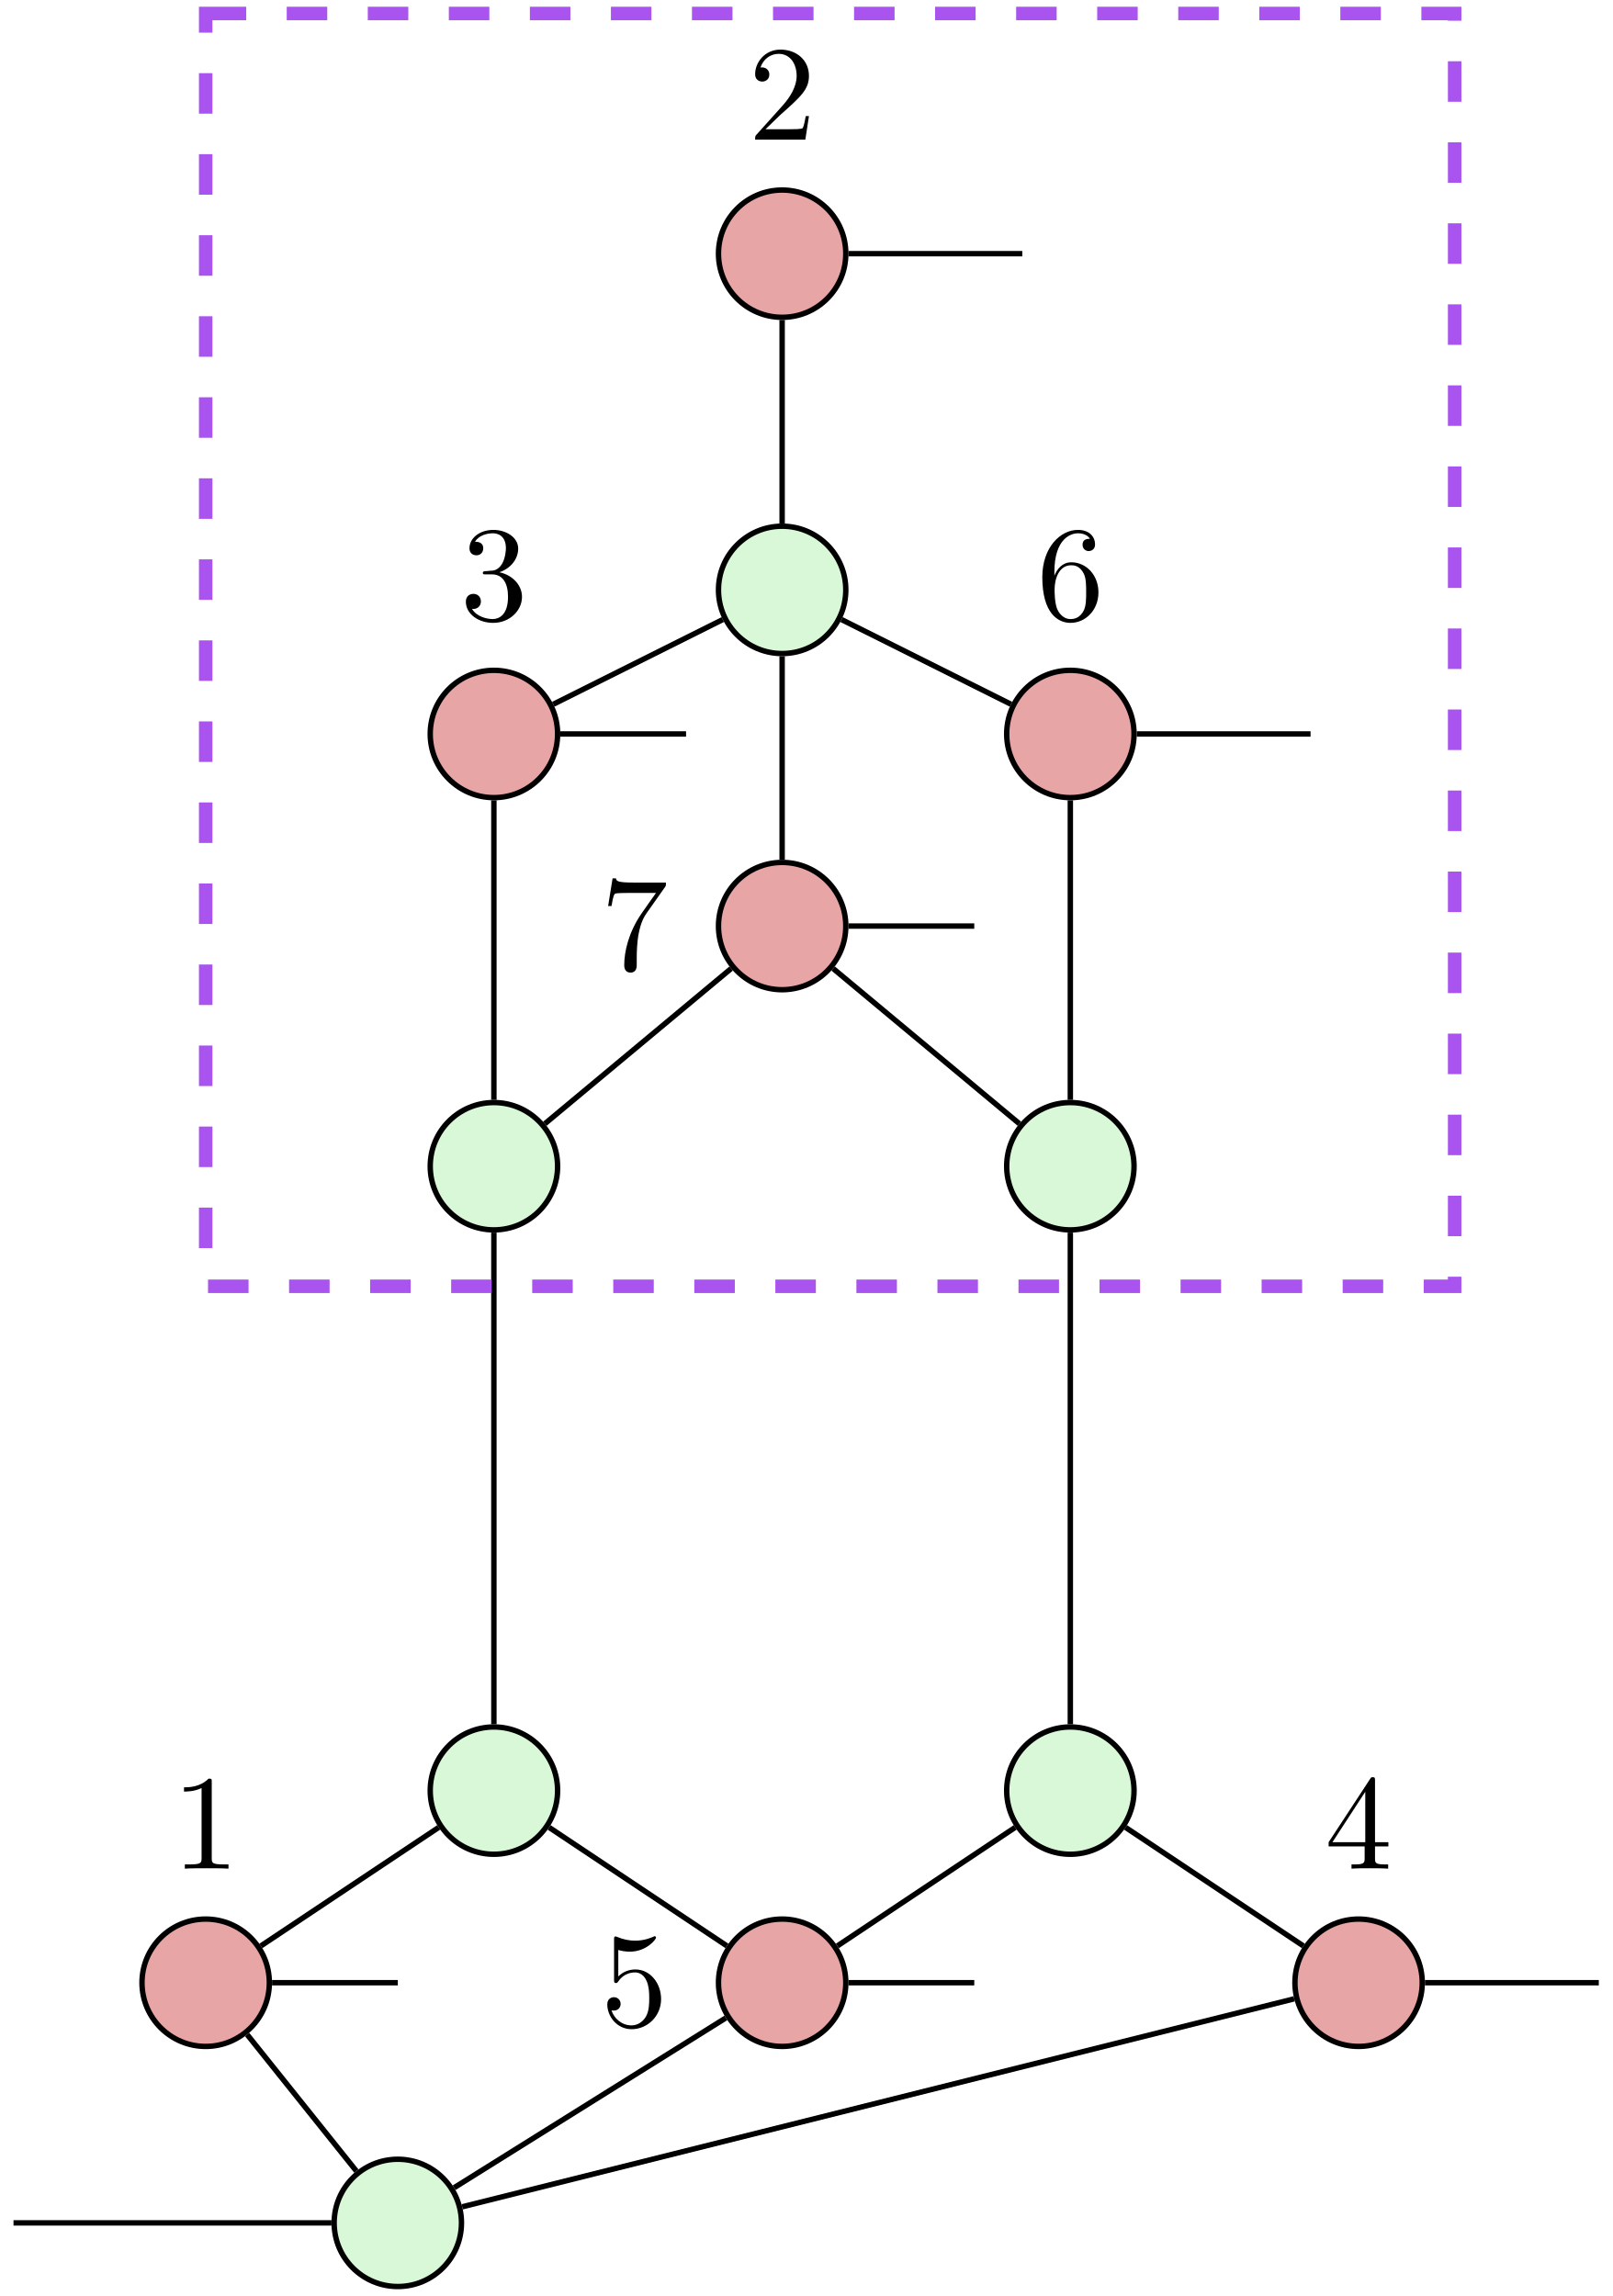
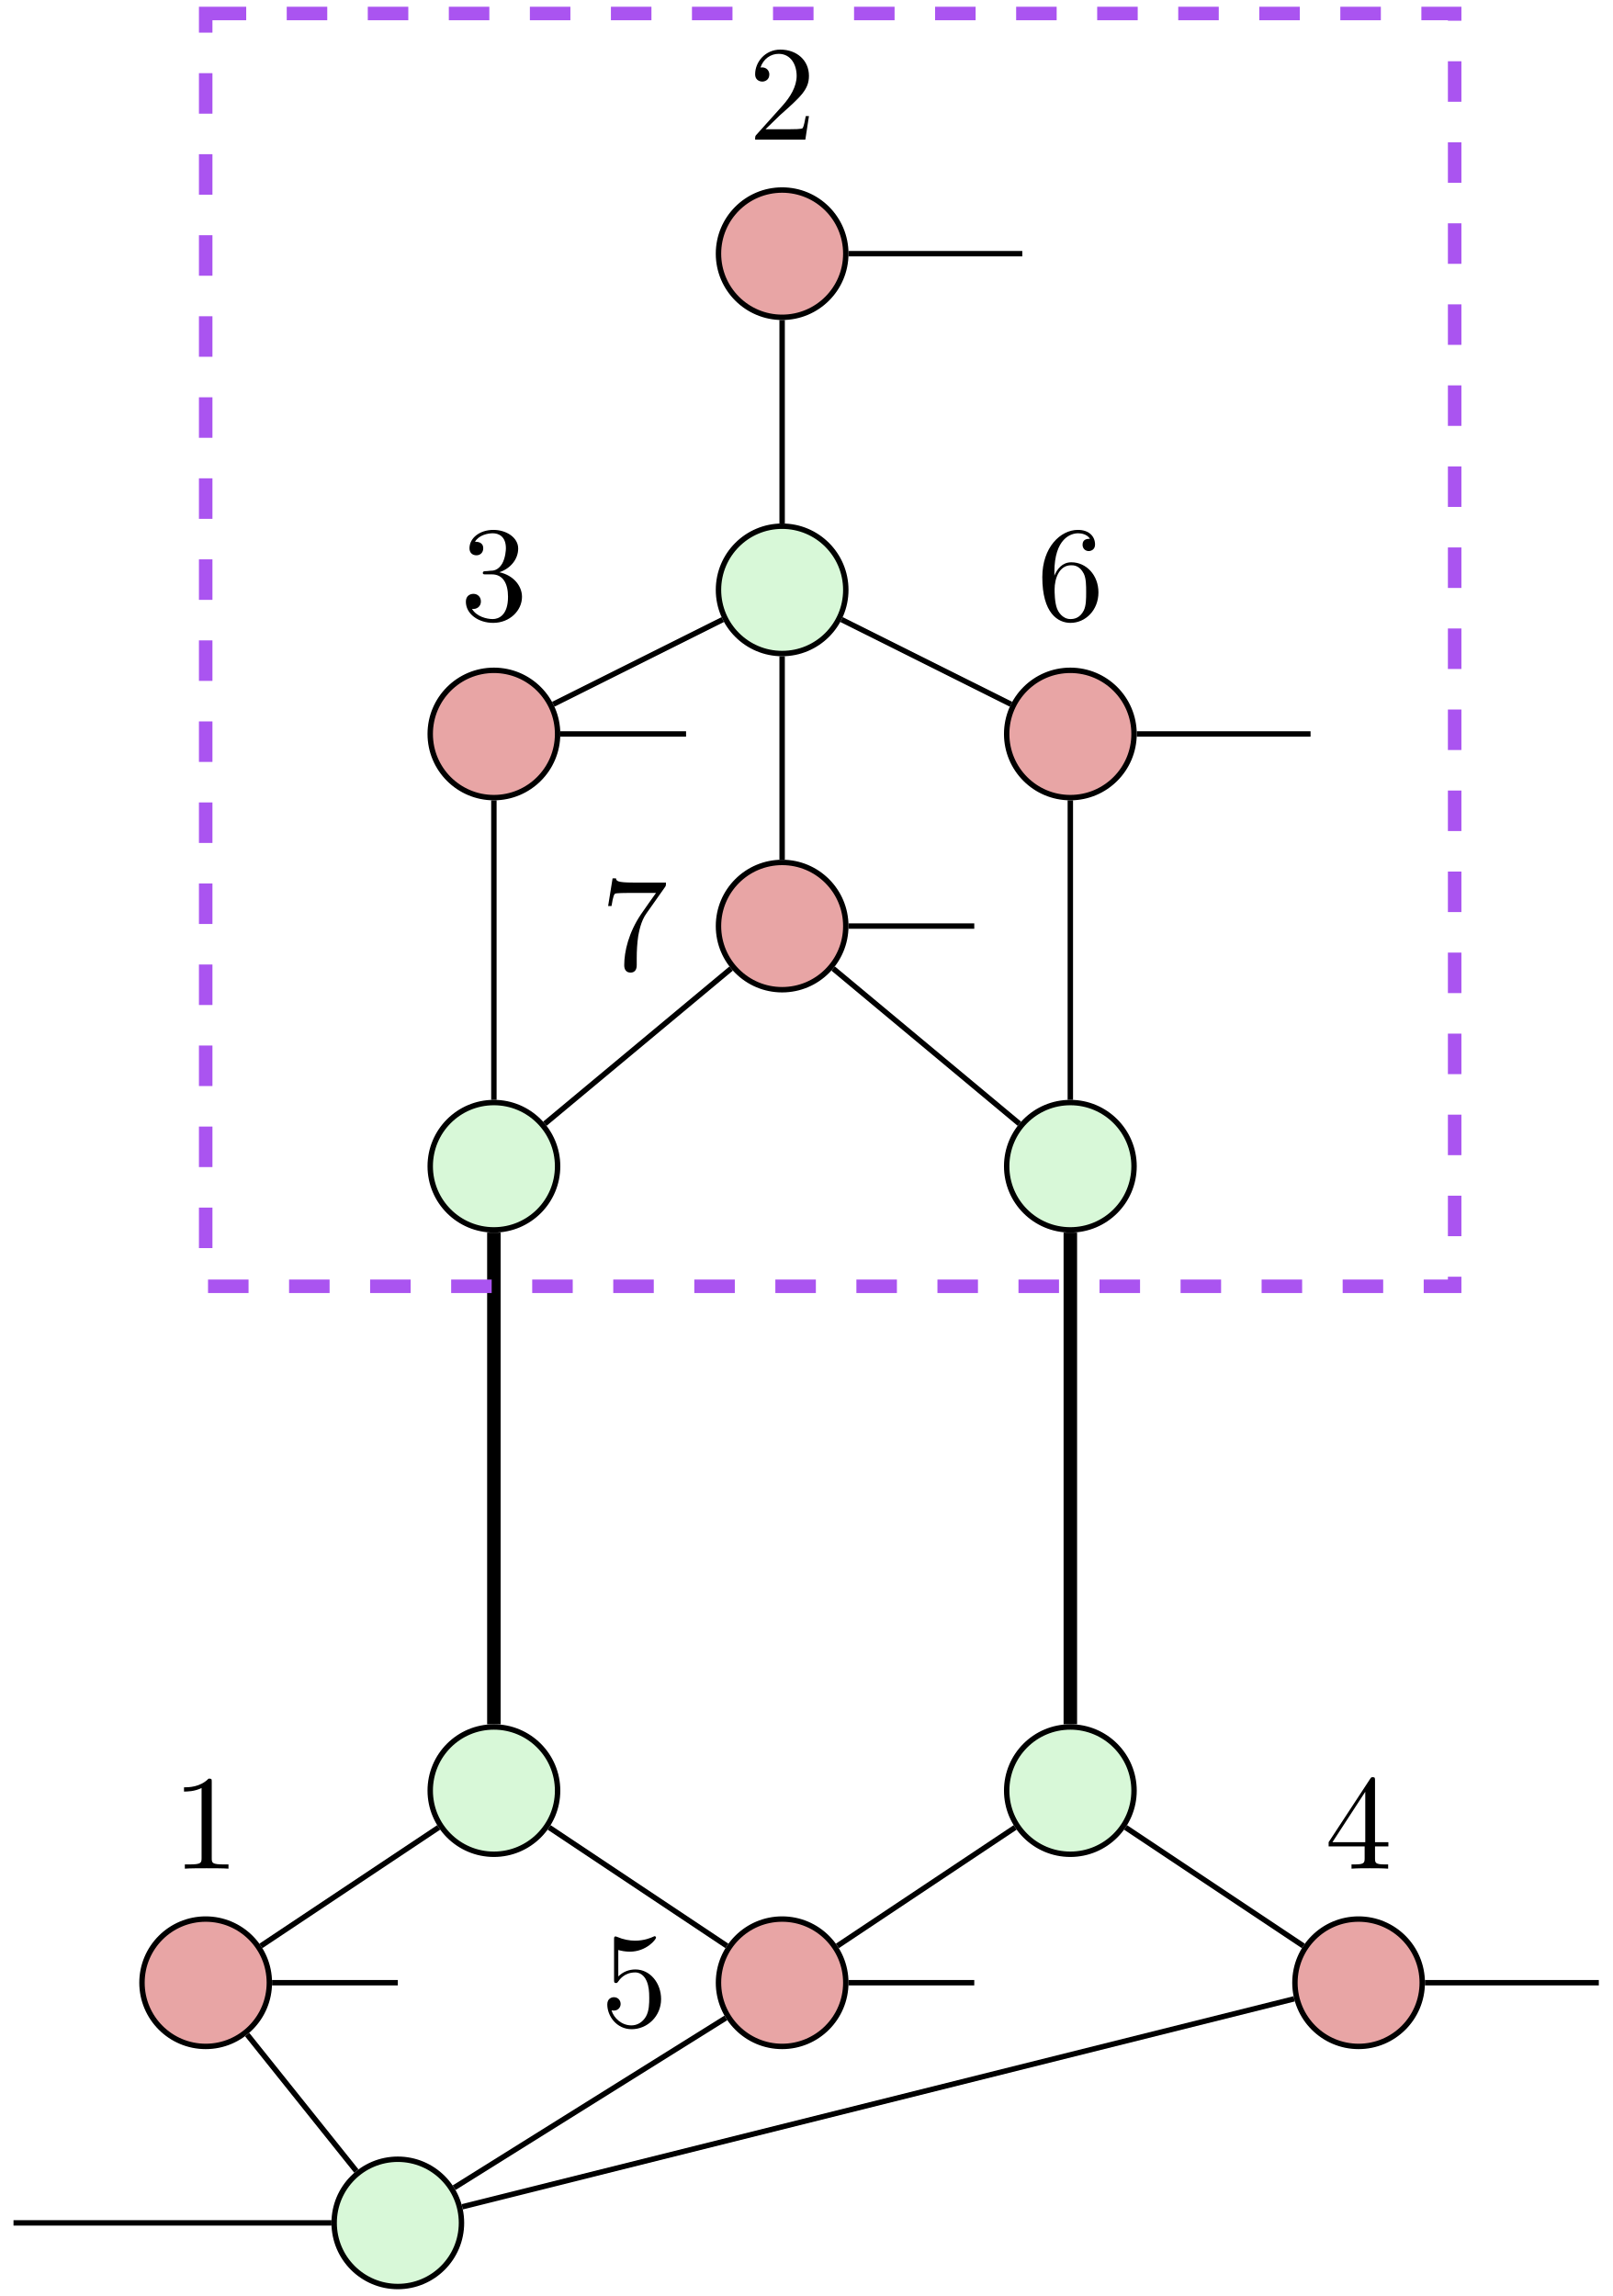
<svg xmlns="http://www.w3.org/2000/svg" xmlns:xlink="http://www.w3.org/1999/xlink" width="118.925pt" height="169.386pt" viewBox="0 0 118.925 169.386" version="1.1">
  <defs>
    <g>
      <symbol overflow="visible" id="glyph0-0">
        <path style="stroke:none;" d="" />
      </symbol>
      <symbol overflow="visible" id="glyph0-1">
        <path style="stroke:none;" d="M 2.938 -6.375 C 2.938 -6.625 2.938 -6.641 2.703 -6.641 C 2.078 -6 1.203 -6 0.891 -6 L 0.891 -5.688 C 1.094 -5.688 1.672 -5.688 2.188 -5.953 L 2.188 -0.781 C 2.188 -0.422 2.156 -0.312 1.266 -0.312 L 0.953 -0.312 L 0.953 0 C 1.297 -0.031 2.156 -0.031 2.562 -0.031 C 2.953 -0.031 3.828 -0.031 4.172 0 L 4.172 -0.312 L 3.859 -0.312 C 2.953 -0.312 2.938 -0.422 2.938 -0.781 Z M 2.938 -6.375 " />
      </symbol>
      <symbol overflow="visible" id="glyph0-2">
        <path style="stroke:none;" d="M 1.266 -0.766 L 2.328 -1.797 C 3.875 -3.172 4.469 -3.703 4.469 -4.703 C 4.469 -5.844 3.578 -6.641 2.359 -6.641 C 1.234 -6.641 0.5 -5.719 0.5 -4.828 C 0.5 -4.281 1 -4.281 1.031 -4.281 C 1.203 -4.281 1.547 -4.391 1.547 -4.812 C 1.547 -5.062 1.359 -5.328 1.016 -5.328 C 0.938 -5.328 0.922 -5.328 0.891 -5.312 C 1.109 -5.969 1.656 -6.328 2.234 -6.328 C 3.141 -6.328 3.562 -5.516 3.562 -4.703 C 3.562 -3.906 3.078 -3.125 2.516 -2.5 L 0.609 -0.375 C 0.5 -0.266 0.5 -0.234 0.5 0 L 4.203 0 L 4.469 -1.734 L 4.234 -1.734 C 4.172 -1.438 4.109 -1 4 -0.844 C 3.938 -0.766 3.281 -0.766 3.062 -0.766 Z M 1.266 -0.766 " />
      </symbol>
      <symbol overflow="visible" id="glyph0-3">
        <path style="stroke:none;" d="M 2.891 -3.516 C 3.703 -3.781 4.281 -4.469 4.281 -5.266 C 4.281 -6.078 3.406 -6.641 2.453 -6.641 C 1.453 -6.641 0.688 -6.047 0.688 -5.281 C 0.688 -4.953 0.906 -4.766 1.203 -4.766 C 1.5 -4.766 1.703 -4.984 1.703 -5.281 C 1.703 -5.766 1.234 -5.766 1.094 -5.766 C 1.391 -6.266 2.047 -6.391 2.406 -6.391 C 2.828 -6.391 3.375 -6.172 3.375 -5.281 C 3.375 -5.156 3.344 -4.578 3.094 -4.141 C 2.797 -3.656 2.453 -3.625 2.203 -3.625 C 2.125 -3.609 1.891 -3.594 1.812 -3.594 C 1.734 -3.578 1.672 -3.562 1.672 -3.469 C 1.672 -3.359 1.734 -3.359 1.906 -3.359 L 2.344 -3.359 C 3.156 -3.359 3.531 -2.688 3.531 -1.703 C 3.531 -0.344 2.844 -0.062 2.406 -0.062 C 1.969 -0.062 1.219 -0.234 0.875 -0.812 C 1.219 -0.766 1.531 -0.984 1.531 -1.359 C 1.531 -1.719 1.266 -1.922 0.984 -1.922 C 0.734 -1.922 0.422 -1.781 0.422 -1.344 C 0.422 -0.438 1.344 0.219 2.438 0.219 C 3.656 0.219 4.562 -0.688 4.562 -1.703 C 4.562 -2.516 3.922 -3.297 2.891 -3.516 Z M 2.891 -3.516 " />
      </symbol>
      <symbol overflow="visible" id="glyph0-4">
        <path style="stroke:none;" d="M 2.938 -1.641 L 2.938 -0.781 C 2.938 -0.422 2.906 -0.312 2.172 -0.312 L 1.969 -0.312 L 1.969 0 C 2.375 -0.031 2.891 -0.031 3.312 -0.031 C 3.734 -0.031 4.25 -0.031 4.672 0 L 4.672 -0.312 L 4.453 -0.312 C 3.719 -0.312 3.703 -0.422 3.703 -0.781 L 3.703 -1.641 L 4.688 -1.641 L 4.688 -1.953 L 3.703 -1.953 L 3.703 -6.484 C 3.703 -6.688 3.703 -6.75 3.531 -6.75 C 3.453 -6.75 3.422 -6.75 3.344 -6.625 L 0.281 -1.953 L 0.281 -1.641 Z M 2.984 -1.953 L 0.562 -1.953 L 2.984 -5.672 Z M 2.984 -1.953 " />
      </symbol>
      <symbol overflow="visible" id="glyph0-5">
        <path style="stroke:none;" d="M 4.469 -2 C 4.469 -3.188 3.656 -4.188 2.578 -4.188 C 2.109 -4.188 1.672 -4.031 1.312 -3.672 L 1.312 -5.625 C 1.516 -5.562 1.844 -5.5 2.156 -5.5 C 3.391 -5.5 4.094 -6.406 4.094 -6.531 C 4.094 -6.594 4.062 -6.641 3.984 -6.641 C 3.984 -6.641 3.953 -6.641 3.906 -6.609 C 3.703 -6.516 3.219 -6.312 2.547 -6.312 C 2.156 -6.312 1.688 -6.391 1.219 -6.594 C 1.141 -6.625 1.125 -6.625 1.109 -6.625 C 1 -6.625 1 -6.547 1 -6.391 L 1 -3.438 C 1 -3.266 1 -3.188 1.141 -3.188 C 1.219 -3.188 1.234 -3.203 1.281 -3.266 C 1.391 -3.422 1.75 -3.969 2.562 -3.969 C 3.078 -3.969 3.328 -3.516 3.406 -3.328 C 3.562 -2.953 3.594 -2.578 3.594 -2.078 C 3.594 -1.719 3.594 -1.125 3.344 -0.703 C 3.109 -0.312 2.734 -0.062 2.281 -0.062 C 1.562 -0.062 0.984 -0.594 0.812 -1.172 C 0.844 -1.172 0.875 -1.156 0.984 -1.156 C 1.312 -1.156 1.484 -1.406 1.484 -1.641 C 1.484 -1.891 1.312 -2.141 0.984 -2.141 C 0.844 -2.141 0.5 -2.062 0.5 -1.609 C 0.5 -0.75 1.188 0.219 2.297 0.219 C 3.453 0.219 4.469 -0.734 4.469 -2 Z M 4.469 -2 " />
      </symbol>
      <symbol overflow="visible" id="glyph0-6">
        <path style="stroke:none;" d="M 1.312 -3.266 L 1.312 -3.516 C 1.312 -6.031 2.547 -6.391 3.062 -6.391 C 3.297 -6.391 3.719 -6.328 3.938 -5.984 C 3.781 -5.984 3.391 -5.984 3.391 -5.547 C 3.391 -5.234 3.625 -5.078 3.844 -5.078 C 4 -5.078 4.312 -5.172 4.312 -5.562 C 4.312 -6.156 3.875 -6.641 3.047 -6.641 C 1.766 -6.641 0.422 -5.359 0.422 -3.156 C 0.422 -0.484 1.578 0.219 2.5 0.219 C 3.609 0.219 4.562 -0.719 4.562 -2.031 C 4.562 -3.297 3.672 -4.25 2.562 -4.25 C 1.891 -4.25 1.516 -3.75 1.312 -3.266 Z M 2.5 -0.062 C 1.875 -0.062 1.578 -0.656 1.516 -0.812 C 1.328 -1.281 1.328 -2.078 1.328 -2.25 C 1.328 -3.031 1.656 -4.031 2.547 -4.031 C 2.719 -4.031 3.172 -4.031 3.484 -3.406 C 3.656 -3.047 3.656 -2.531 3.656 -2.047 C 3.656 -1.562 3.656 -1.062 3.484 -0.703 C 3.188 -0.109 2.734 -0.062 2.5 -0.062 Z M 2.5 -0.062 " />
      </symbol>
      <symbol overflow="visible" id="glyph0-7">
        <path style="stroke:none;" d="M 4.75 -6.078 C 4.828 -6.188 4.828 -6.203 4.828 -6.422 L 2.406 -6.422 C 1.203 -6.422 1.172 -6.547 1.141 -6.734 L 0.891 -6.734 L 0.562 -4.688 L 0.812 -4.688 C 0.844 -4.844 0.922 -5.469 1.062 -5.594 C 1.125 -5.656 1.906 -5.656 2.031 -5.656 L 4.094 -5.656 C 3.984 -5.5 3.203 -4.406 2.984 -4.078 C 2.078 -2.734 1.75 -1.344 1.75 -0.328 C 1.75 -0.234 1.75 0.219 2.219 0.219 C 2.672 0.219 2.672 -0.234 2.672 -0.328 L 2.672 -0.844 C 2.672 -1.391 2.703 -1.938 2.781 -2.469 C 2.828 -2.703 2.953 -3.562 3.406 -4.172 Z M 4.75 -6.078 " />
      </symbol>
    </g>
    <clipPath id="clip1">
      <path d="M 104 146 L 118.926 146 L 118.926 147 L 104 147 Z M 104 146 " />
    </clipPath>
    <clipPath id="clip2">
      <path d="M 19 153 L 40 153 L 40 169.387 L 19 169.387 Z M 19 153 " />
    </clipPath>
  </defs>
  <g id="surface1">
    <path style="fill:none;stroke-width:0.399;stroke-linecap:butt;stroke-linejoin:miter;stroke:rgb(0%,0%,0%);stroke-opacity:1;stroke-miterlimit:10;" d="M 0 83.689 L 0 68.677 " transform="matrix(1,0,0,-1,57.691,107.298)" />
    <path style="fill:none;stroke-width:0.399;stroke-linecap:butt;stroke-linejoin:miter;stroke:rgb(0%,0%,0%);stroke-opacity:1;stroke-miterlimit:10;" d="M 4.379 61.591 L 16.883 55.341 " transform="matrix(1,0,0,-1,57.691,107.298)" />
    <path style="fill:none;stroke-width:0.399;stroke-linecap:butt;stroke-linejoin:miter;stroke:rgb(0%,0%,0%);stroke-opacity:1;stroke-miterlimit:10;" d="M 0 58.884 L 0 43.872 " transform="matrix(1,0,0,-1,57.691,107.298)" />
    <path style="fill:none;stroke-width:0.399;stroke-linecap:butt;stroke-linejoin:miter;stroke:rgb(0%,0%,0%);stroke-opacity:1;stroke-miterlimit:10;" d="M -4.378 61.591 L -16.882 55.341 " transform="matrix(1,0,0,-1,57.691,107.298)" />
    <path style="fill:none;stroke-width:0.399;stroke-linecap:butt;stroke-linejoin:miter;stroke:rgb(0%,0%,0%);stroke-opacity:1;stroke-miterlimit:10;" d="M -17.187 -27.518 L -4.074 -36.261 " transform="matrix(1,0,0,-1,57.691,107.298)" />
    <path style="fill:none;stroke-width:0.399;stroke-linecap:butt;stroke-linejoin:miter;stroke:rgb(0%,0%,0%);stroke-opacity:1;stroke-miterlimit:10;" d="M -25.332 -27.518 L -38.449 -36.261 " transform="matrix(1,0,0,-1,57.691,107.298)" />
    <path style="fill:none;stroke-width:0.399;stroke-linecap:butt;stroke-linejoin:miter;stroke:rgb(0%,0%,0%);stroke-opacity:1;stroke-miterlimit:10;" d="M 17.188 -27.518 L 4.075 -36.261 " transform="matrix(1,0,0,-1,57.691,107.298)" />
    <path style="fill:none;stroke-width:0.399;stroke-linecap:butt;stroke-linejoin:miter;stroke:rgb(0%,0%,0%);stroke-opacity:1;stroke-miterlimit:10;" d="M 25.332 -27.518 L 38.446 -36.261 " transform="matrix(1,0,0,-1,57.691,107.298)" />
    <path style="fill:none;stroke-width:0.399;stroke-linecap:butt;stroke-linejoin:miter;stroke:rgb(0%,0%,0%);stroke-opacity:1;stroke-miterlimit:10;" d="M -39.461 -42.8 L -31.406 -52.87 " transform="matrix(1,0,0,-1,57.691,107.298)" />
    <path style="fill:none;stroke-width:0.399;stroke-linecap:butt;stroke-linejoin:miter;stroke:rgb(0%,0%,0%);stroke-opacity:1;stroke-miterlimit:10;" d="M -24.195 -54.1 L -4.152 -41.573 " transform="matrix(1,0,0,-1,57.691,107.298)" />
    <path style="fill:none;stroke-width:0.399;stroke-linecap:butt;stroke-linejoin:miter;stroke:rgb(0%,0%,0%);stroke-opacity:1;stroke-miterlimit:10;" d="M -23.597 -55.507 L 37.77 -40.163 " transform="matrix(1,0,0,-1,57.691,107.298)" />
    <path style="fill:none;stroke-width:0.399;stroke-linecap:butt;stroke-linejoin:miter;stroke:rgb(0%,0%,0%);stroke-opacity:1;stroke-miterlimit:10;" d="M -56.695 -56.694 L -33.242 -56.694 " transform="matrix(1,0,0,-1,57.691,107.298)" />
    <path style="fill:none;stroke-width:0.399;stroke-linecap:butt;stroke-linejoin:miter;stroke:rgb(0%,0%,0%);stroke-opacity:1;stroke-miterlimit:10;" d="M 4.895 88.583 L 17.715 88.583 " transform="matrix(1,0,0,-1,57.691,107.298)" />
    <path style="fill:none;stroke-width:0.399;stroke-linecap:butt;stroke-linejoin:miter;stroke:rgb(0%,0%,0%);stroke-opacity:1;stroke-miterlimit:10;" d="M 26.157 53.15 L 38.977 53.15 " transform="matrix(1,0,0,-1,57.691,107.298)" />
    <g clip-path="url(#clip1)" clip-rule="nonzero">
      <path style="fill:none;stroke-width:0.399;stroke-linecap:butt;stroke-linejoin:miter;stroke:rgb(0%,0%,0%);stroke-opacity:1;stroke-miterlimit:10;" d="M 47.414 -38.975 L 60.239 -38.975 " transform="matrix(1,0,0,-1,57.691,107.298)" />
    </g>
    <path style="fill:none;stroke-width:0.399;stroke-linecap:butt;stroke-linejoin:miter;stroke:rgb(0%,0%,0%);stroke-opacity:1;stroke-miterlimit:10;" d="M 4.895 -38.975 L 14.172 -38.975 " transform="matrix(1,0,0,-1,57.691,107.298)" />
    <path style="fill:none;stroke-width:0.399;stroke-linecap:butt;stroke-linejoin:miter;stroke:rgb(0%,0%,0%);stroke-opacity:1;stroke-miterlimit:10;" d="M 4.895 38.978 L 14.172 38.978 " transform="matrix(1,0,0,-1,57.691,107.298)" />
    <path style="fill:none;stroke-width:0.399;stroke-linecap:butt;stroke-linejoin:miter;stroke:rgb(0%,0%,0%);stroke-opacity:1;stroke-miterlimit:10;" d="M -37.625 -38.975 L -28.347 -38.975 " transform="matrix(1,0,0,-1,57.691,107.298)" />
    <path style="fill:none;stroke-width:0.399;stroke-linecap:butt;stroke-linejoin:miter;stroke:rgb(0%,0%,0%);stroke-opacity:1;stroke-miterlimit:10;" d="M -16.363 53.15 L -7.086 53.15 " transform="matrix(1,0,0,-1,57.691,107.298)" />
    <path style="fill:none;stroke-width:0.399;stroke-linecap:butt;stroke-linejoin:miter;stroke:rgb(0%,0%,0%);stroke-opacity:1;stroke-miterlimit:10;" d="M -21.261 48.255 L -21.261 26.157 " transform="matrix(1,0,0,-1,57.691,107.298)" />
    <path style="fill:none;stroke-width:0.399;stroke-linecap:butt;stroke-linejoin:miter;stroke:rgb(0%,0%,0%);stroke-opacity:1;stroke-miterlimit:10;" d="M -17.5 24.396 L -3.761 35.845 " transform="matrix(1,0,0,-1,57.691,107.298)" />
    <path style="fill:none;stroke-width:0.399;stroke-linecap:butt;stroke-linejoin:miter;stroke:rgb(0%,0%,0%);stroke-opacity:1;stroke-miterlimit:10;" d="M 3.762 35.845 L 17.5 24.396 " transform="matrix(1,0,0,-1,57.691,107.298)" />
    <path style="fill:none;stroke-width:0.399;stroke-linecap:butt;stroke-linejoin:miter;stroke:rgb(0%,0%,0%);stroke-opacity:1;stroke-miterlimit:10;" d="M 21.258 26.157 L 21.258 48.255 " transform="matrix(1,0,0,-1,57.691,107.298)" />
-     <path style="fill:none;stroke-width:0.399;stroke-linecap:butt;stroke-linejoin:miter;stroke:rgb(0%,0%,0%);stroke-opacity:1;stroke-miterlimit:10;" d="M -21.261 16.364 L -21.261 -19.909 " transform="matrix(1,0,0,-1,57.691,107.298)" />
-     <path style="fill:none;stroke-width:0.399;stroke-linecap:butt;stroke-linejoin:miter;stroke:rgb(0%,0%,0%);stroke-opacity:1;stroke-miterlimit:10;" d="M 21.258 16.364 L 21.258 -19.909 " transform="matrix(1,0,0,-1,57.691,107.298)" />
+     <path style="fill:none;stroke-width:0.996;stroke-linecap:butt;stroke-linejoin:miter;stroke:rgb(0%,0%,0%);stroke-opacity:1;stroke-miterlimit:10;" d="M -21.261 16.364 L -21.261 -19.909 " transform="matrix(1,0,0,-1,57.691,107.298)" />
+     <path style="fill:none;stroke-width:0.996;stroke-linecap:butt;stroke-linejoin:miter;stroke:rgb(0%,0%,0%);stroke-opacity:1;stroke-miterlimit:10;" d="M 21.258 16.364 L 21.258 -19.909 " transform="matrix(1,0,0,-1,57.691,107.298)" />
    <path style="fill:none;stroke-width:0.996;stroke-linecap:butt;stroke-linejoin:miter;stroke:rgb(66.666%,32.939%,94.119%);stroke-opacity:1;stroke-dasharray:2.989,2.989;stroke-miterlimit:10;" d="M -42.519 106.302 L 49.606 106.302 L 49.606 12.403 L -42.519 12.403 Z M -42.519 106.302 " transform="matrix(1,0,0,-1,57.691,107.298)" />
    <path style="fill-rule:nonzero;fill:rgb(90.979%,64.705%,64.705%);fill-opacity:1;stroke-width:0.399;stroke-linecap:butt;stroke-linejoin:miter;stroke:rgb(0%,0%,0%);stroke-opacity:1;stroke-miterlimit:10;" d="M -37.824 -38.975 C -37.824 -36.382 -39.925 -34.28 -42.519 -34.28 C -45.113 -34.28 -47.218 -36.382 -47.218 -38.975 C -47.218 -41.569 -45.113 -43.675 -42.519 -43.675 C -39.925 -43.675 -37.824 -41.569 -37.824 -38.975 Z M -37.824 -38.975 " transform="matrix(1,0,0,-1,57.691,107.298)" />
    <g style="fill:rgb(0%,0%,0%);fill-opacity:1;">
      <use xlink:href="#glyph0-1" x="12.681" y="137.859" />
    </g>
    <path style="fill-rule:nonzero;fill:rgb(90.979%,64.705%,64.705%);fill-opacity:1;stroke-width:0.399;stroke-linecap:butt;stroke-linejoin:miter;stroke:rgb(0%,0%,0%);stroke-opacity:1;stroke-miterlimit:10;" d="M 4.696 88.583 C 4.696 91.177 2.594 93.278 0 93.278 C -2.593 93.278 -4.695 91.177 -4.695 88.583 C -4.695 85.989 -2.593 83.888 0 83.888 C 2.594 83.888 4.696 85.989 4.696 88.583 Z M 4.696 88.583 " transform="matrix(1,0,0,-1,57.691,107.298)" />
    <g style="fill:rgb(0%,0%,0%);fill-opacity:1;">
      <use xlink:href="#glyph0-2" x="55.2" y="10.3" />
    </g>
    <path style="fill-rule:nonzero;fill:rgb(90.979%,64.705%,64.705%);fill-opacity:1;stroke-width:0.399;stroke-linecap:butt;stroke-linejoin:miter;stroke:rgb(0%,0%,0%);stroke-opacity:1;stroke-miterlimit:10;" d="M -16.562 53.15 C -16.562 55.743 -18.668 57.845 -21.261 57.845 C -23.855 57.845 -25.957 55.743 -25.957 53.15 C -25.957 50.556 -23.855 48.454 -21.261 48.454 C -18.668 48.454 -16.562 50.556 -16.562 53.15 Z M -16.562 53.15 " transform="matrix(1,0,0,-1,57.691,107.298)" />
    <g style="fill:rgb(0%,0%,0%);fill-opacity:1;">
      <use xlink:href="#glyph0-3" x="33.941" y="45.733" />
    </g>
    <path style="fill-rule:nonzero;fill:rgb(90.979%,64.705%,64.705%);fill-opacity:1;stroke-width:0.399;stroke-linecap:butt;stroke-linejoin:miter;stroke:rgb(0%,0%,0%);stroke-opacity:1;stroke-miterlimit:10;" d="M 47.215 -38.975 C 47.215 -36.382 45.114 -34.28 42.52 -34.28 C 39.926 -34.28 37.825 -36.382 37.825 -38.975 C 37.825 -41.569 39.926 -43.675 42.52 -43.675 C 45.114 -43.675 47.215 -41.569 47.215 -38.975 Z M 47.215 -38.975 " transform="matrix(1,0,0,-1,57.691,107.298)" />
    <g style="fill:rgb(0%,0%,0%);fill-opacity:1;">
      <use xlink:href="#glyph0-4" x="97.72" y="137.859" />
    </g>
    <path style="fill-rule:nonzero;fill:rgb(90.979%,64.705%,64.705%);fill-opacity:1;stroke-width:0.399;stroke-linecap:butt;stroke-linejoin:miter;stroke:rgb(0%,0%,0%);stroke-opacity:1;stroke-miterlimit:10;" d="M 4.696 -38.975 C 4.696 -36.382 2.594 -34.28 0 -34.28 C -2.593 -34.28 -4.695 -36.382 -4.695 -38.975 C -4.695 -41.569 -2.593 -43.675 0 -43.675 C 2.594 -43.675 4.696 -41.569 4.696 -38.975 Z M 4.696 -38.975 " transform="matrix(1,0,0,-1,57.691,107.298)" />
    <g style="fill:rgb(0%,0%,0%);fill-opacity:1;">
      <use xlink:href="#glyph0-5" x="44.294" y="149.484" />
    </g>
    <path style="fill-rule:nonzero;fill:rgb(90.979%,64.705%,64.705%);fill-opacity:1;stroke-width:0.399;stroke-linecap:butt;stroke-linejoin:miter;stroke:rgb(0%,0%,0%);stroke-opacity:1;stroke-miterlimit:10;" d="M 25.957 53.15 C 25.957 55.743 23.852 57.845 21.258 57.845 C 18.664 57.845 16.563 55.743 16.563 53.15 C 16.563 50.556 18.664 48.454 21.258 48.454 C 23.852 48.454 25.957 50.556 25.957 53.15 Z M 25.957 53.15 " transform="matrix(1,0,0,-1,57.691,107.298)" />
    <g style="fill:rgb(0%,0%,0%);fill-opacity:1;">
      <use xlink:href="#glyph0-6" x="76.46" y="45.733" />
    </g>
    <path style="fill-rule:nonzero;fill:rgb(90.979%,64.705%,64.705%);fill-opacity:1;stroke-width:0.399;stroke-linecap:butt;stroke-linejoin:miter;stroke:rgb(0%,0%,0%);stroke-opacity:1;stroke-miterlimit:10;" d="M 4.696 38.978 C 4.696 41.571 2.594 43.673 0 43.673 C -2.593 43.673 -4.695 41.571 -4.695 38.978 C -4.695 36.384 -2.593 34.282 0 34.282 C 2.594 34.282 4.696 36.384 4.696 38.978 Z M 4.696 38.978 " transform="matrix(1,0,0,-1,57.691,107.298)" />
    <g style="fill:rgb(0%,0%,0%);fill-opacity:1;">
      <use xlink:href="#glyph0-7" x="44.294" y="71.532" />
    </g>
    <path style="fill-rule:nonzero;fill:rgb(84.705%,97.255%,84.705%);fill-opacity:1;stroke-width:0.399;stroke-linecap:butt;stroke-linejoin:miter;stroke:rgb(0%,0%,0%);stroke-opacity:1;stroke-miterlimit:10;" d="M 4.696 63.778 C 4.696 66.372 2.594 68.478 0 68.478 C -2.593 68.478 -4.695 66.372 -4.695 63.778 C -4.695 61.185 -2.593 59.083 0 59.083 C 2.594 59.083 4.696 61.185 4.696 63.778 Z M 4.696 63.778 " transform="matrix(1,0,0,-1,57.691,107.298)" />
    <path style="fill-rule:nonzero;fill:rgb(84.705%,97.255%,84.705%);fill-opacity:1;stroke-width:0.399;stroke-linecap:butt;stroke-linejoin:miter;stroke:rgb(0%,0%,0%);stroke-opacity:1;stroke-miterlimit:10;" d="M -16.562 -24.804 C -16.562 -22.21 -18.668 -20.108 -21.261 -20.108 C -23.855 -20.108 -25.957 -22.21 -25.957 -24.804 C -25.957 -27.397 -23.855 -29.499 -21.261 -29.499 C -18.668 -29.499 -16.562 -27.397 -16.562 -24.804 Z M -16.562 -24.804 " transform="matrix(1,0,0,-1,57.691,107.298)" />
    <path style="fill-rule:nonzero;fill:rgb(84.705%,97.255%,84.705%);fill-opacity:1;stroke-width:0.399;stroke-linecap:butt;stroke-linejoin:miter;stroke:rgb(0%,0%,0%);stroke-opacity:1;stroke-miterlimit:10;" d="M 25.957 -24.804 C 25.957 -22.21 23.852 -20.108 21.258 -20.108 C 18.664 -20.108 16.563 -22.21 16.563 -24.804 C 16.563 -27.397 18.664 -29.499 21.258 -29.499 C 23.852 -29.499 25.957 -27.397 25.957 -24.804 Z M 25.957 -24.804 " transform="matrix(1,0,0,-1,57.691,107.298)" />
    <path style=" stroke:none;fill-rule:nonzero;fill:rgb(84.705%,97.255%,84.705%);fill-opacity:1;" d="M 34.039 163.992 C 34.039 161.398 31.938 159.297 29.344 159.297 C 26.75 159.297 24.648 161.398 24.648 163.992 C 24.648 166.586 26.75 168.688 29.344 168.688 C 31.938 168.688 34.039 166.586 34.039 163.992 Z M 34.039 163.992 " />
    <g clip-path="url(#clip2)" clip-rule="nonzero">
      <path style="fill:none;stroke-width:0.399;stroke-linecap:butt;stroke-linejoin:miter;stroke:rgb(0%,0%,0%);stroke-opacity:1;stroke-miterlimit:10;" d="M -23.652 -56.694 C -23.652 -54.1 -25.753 -51.999 -28.347 -51.999 C -30.941 -51.999 -33.043 -54.1 -33.043 -56.694 C -33.043 -59.288 -30.941 -61.389 -28.347 -61.389 C -25.753 -61.389 -23.652 -59.288 -23.652 -56.694 Z M -23.652 -56.694 " transform="matrix(1,0,0,-1,57.691,107.298)" />
    </g>
    <path style="fill-rule:nonzero;fill:rgb(84.705%,97.255%,84.705%);fill-opacity:1;stroke-width:0.399;stroke-linecap:butt;stroke-linejoin:miter;stroke:rgb(0%,0%,0%);stroke-opacity:1;stroke-miterlimit:10;" d="M -16.562 21.259 C -16.562 23.853 -18.668 25.958 -21.261 25.958 C -23.855 25.958 -25.957 23.853 -25.957 21.259 C -25.957 18.665 -23.855 16.564 -21.261 16.564 C -18.668 16.564 -16.562 18.665 -16.562 21.259 Z M -16.562 21.259 " transform="matrix(1,0,0,-1,57.691,107.298)" />
    <path style="fill-rule:nonzero;fill:rgb(84.705%,97.255%,84.705%);fill-opacity:1;stroke-width:0.399;stroke-linecap:butt;stroke-linejoin:miter;stroke:rgb(0%,0%,0%);stroke-opacity:1;stroke-miterlimit:10;" d="M 25.957 21.259 C 25.957 23.853 23.852 25.958 21.258 25.958 C 18.664 25.958 16.563 23.853 16.563 21.259 C 16.563 18.665 18.664 16.564 21.258 16.564 C 23.852 16.564 25.957 18.665 25.957 21.259 Z M 25.957 21.259 " transform="matrix(1,0,0,-1,57.691,107.298)" />
  </g>
</svg>
